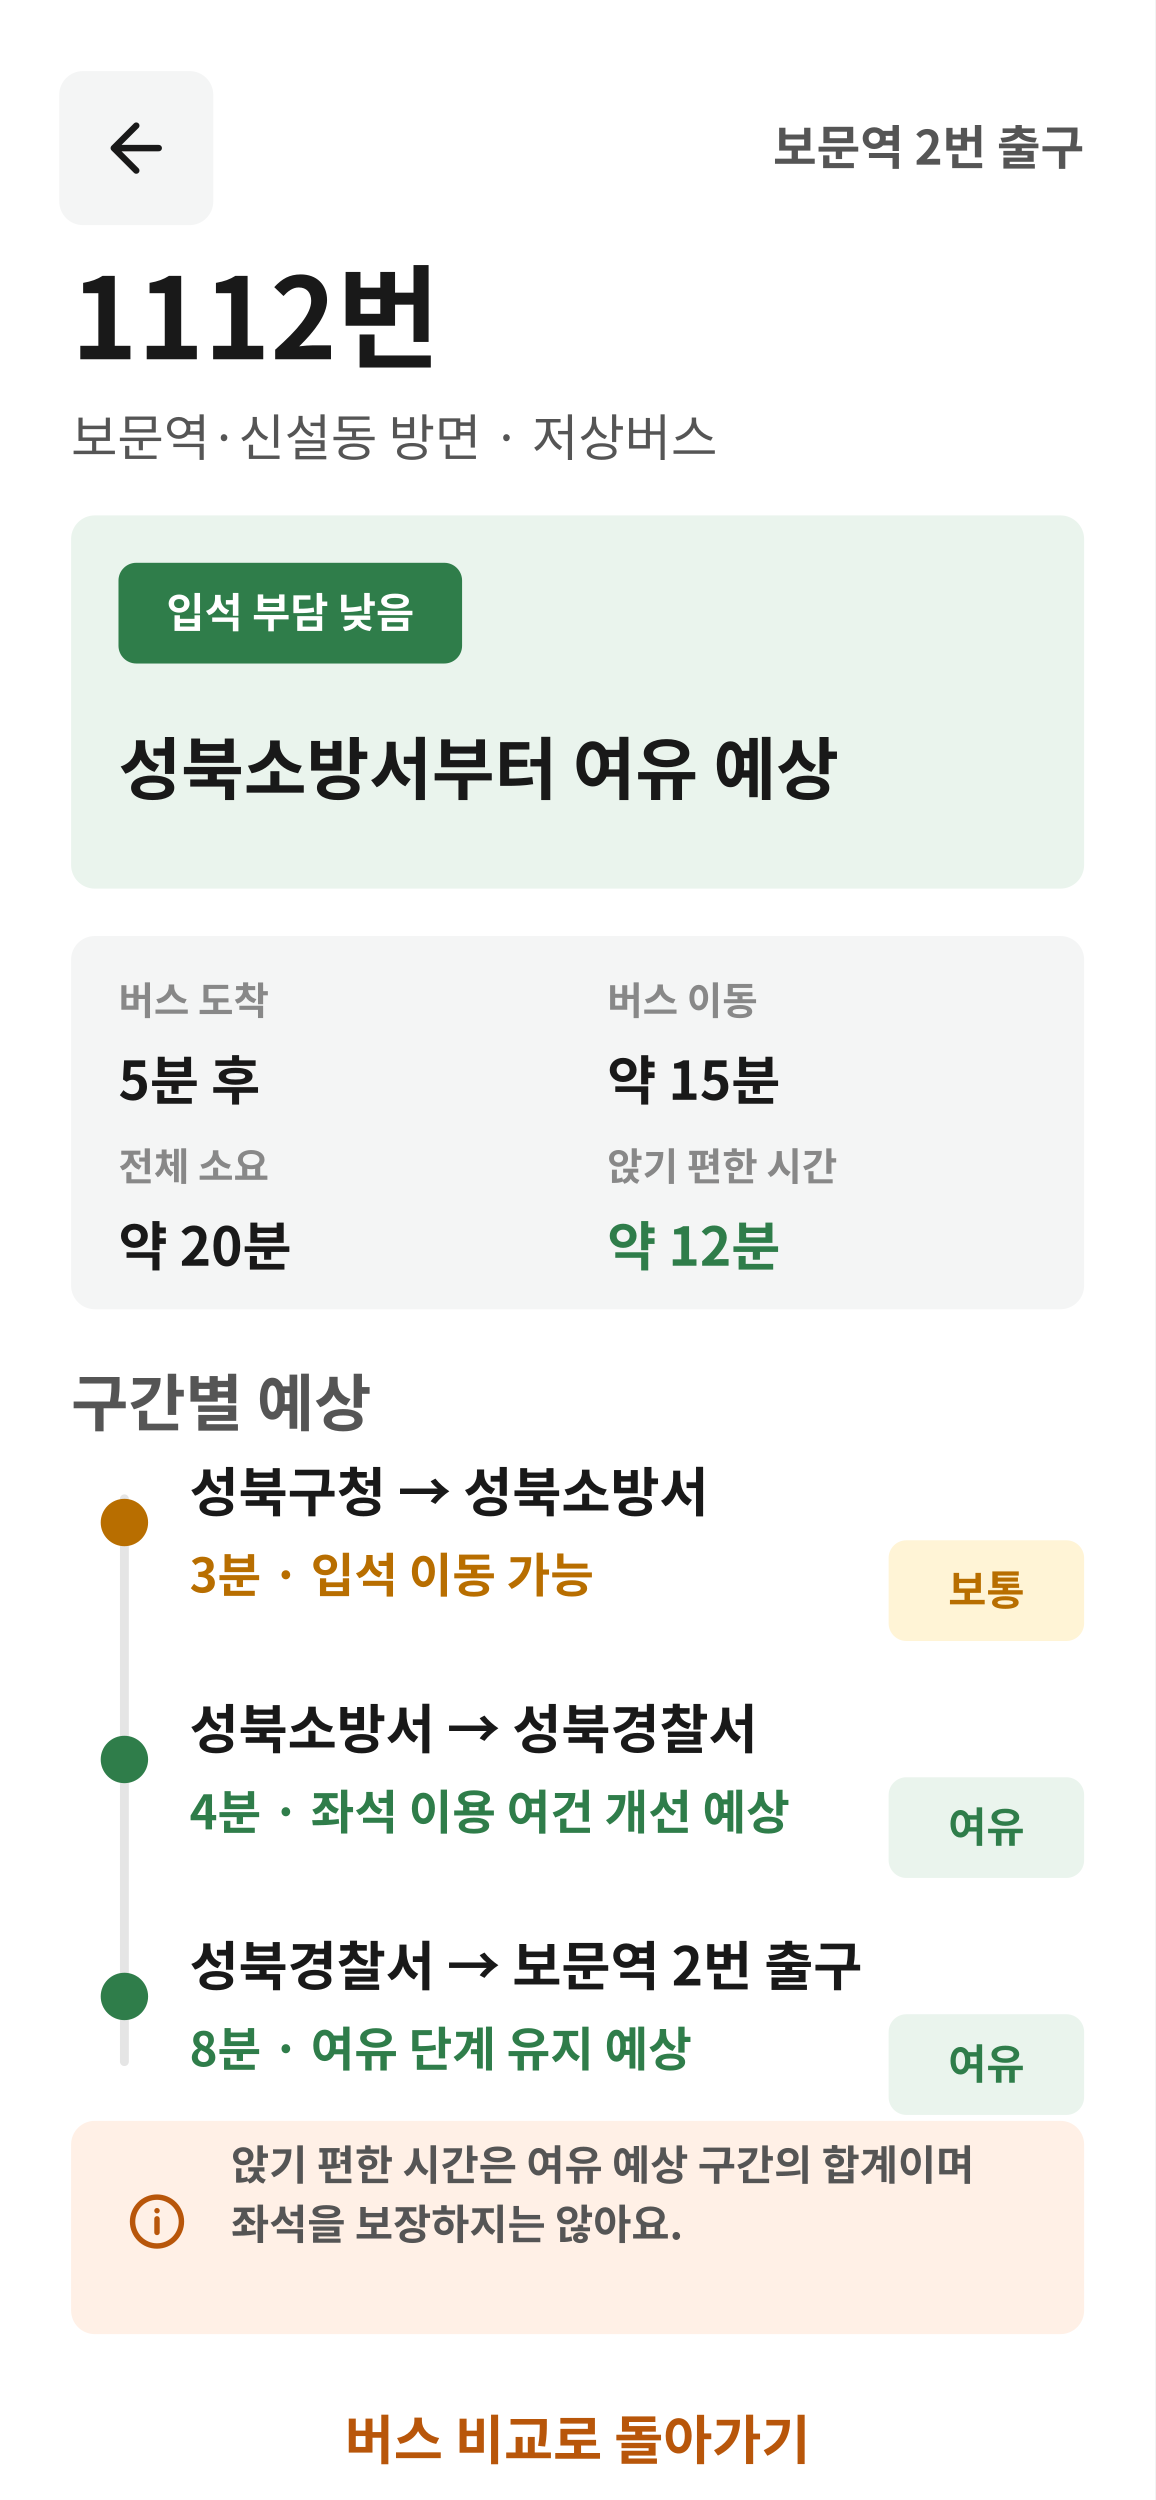
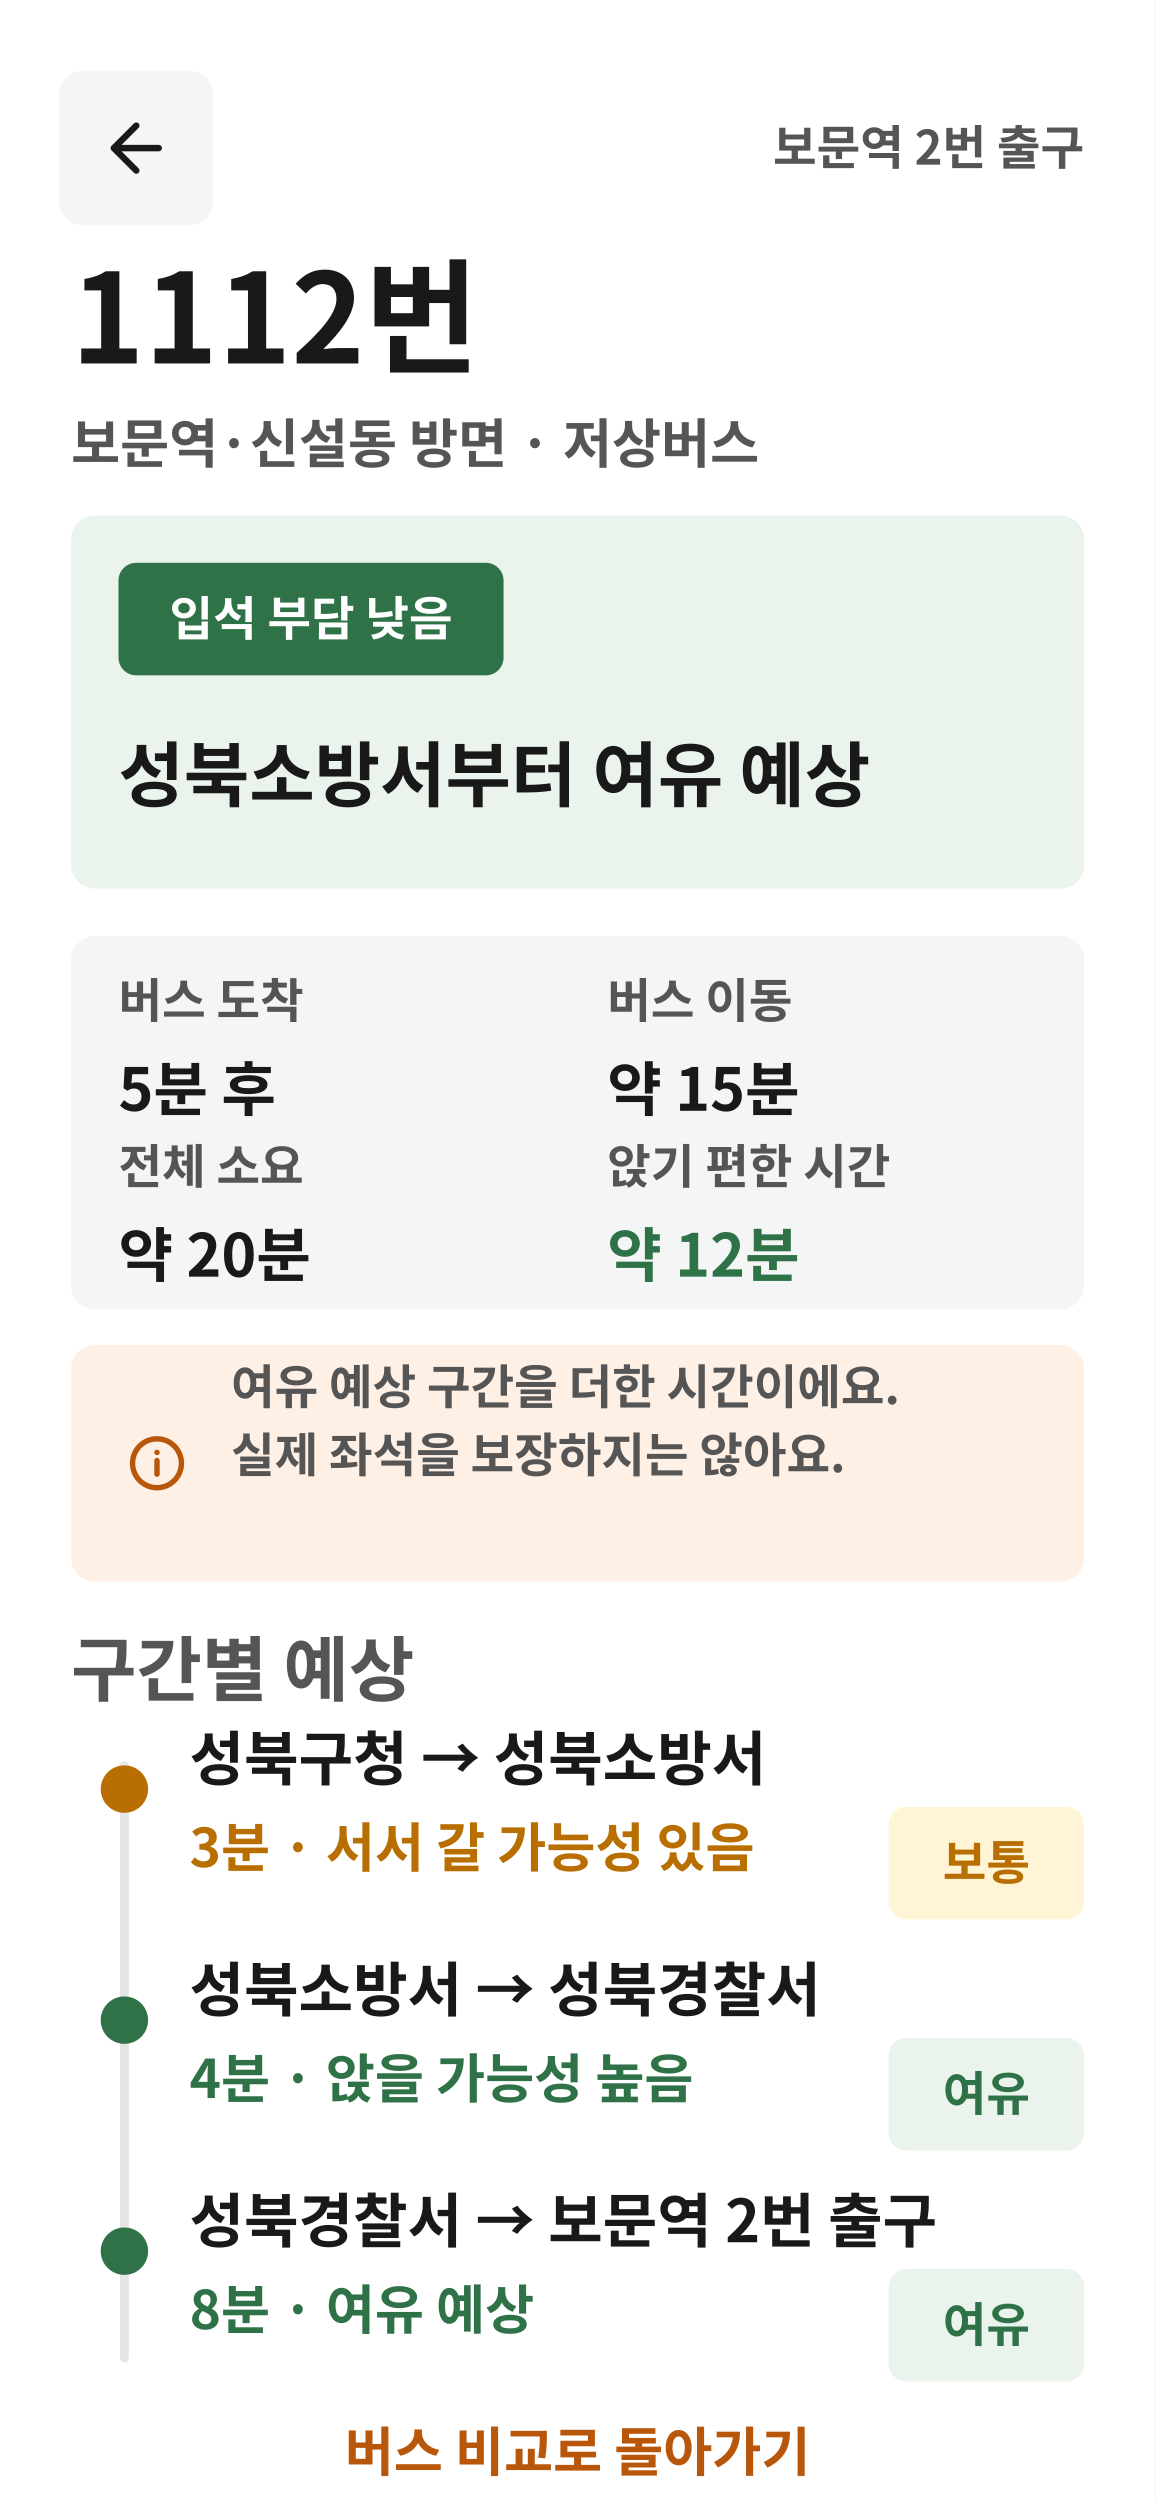
<svg xmlns="http://www.w3.org/2000/svg" width="390" height="844" viewBox="0 0 390 844" role="img" aria-label="버스 구간별 혼잡도 상세 화면">
  <rect x="0" y="0" width="390" height="844" rx="0" fill="#FFFFFF" stroke="none" stroke-width="1" />
  <rect x="20" y="24" width="52" height="52" rx="8" fill="#F4F5F5" stroke="none" stroke-width="1" />
  <g transform="translate(33 37) scale(1.083333)">
    <path d="M19 12H5M12 19l-7-7 7-7" fill="none" stroke="#191919" stroke-width="2" stroke-linecap="round" stroke-linejoin="round" />
  </g>
  <text x="366" y="50" font-family="Noto Sans CJK KR, Malgun Gothic, sans-serif" font-size="16" font-weight="700" fill="#555555" text-anchor="end" dominant-baseline="middle" letter-spacing="0">보문역 2번 출구</text>
-   <text x="24" y="108" font-family="Noto Sans CJK KR, Malgun Gothic, sans-serif" font-size="38" font-weight="800" fill="#191919" text-anchor="start" dominant-baseline="middle" letter-spacing="0">1112번</text>
-   <text x="24" y="148" font-family="Noto Sans CJK KR, Malgun Gothic, sans-serif" font-size="17" font-weight="500" fill="#555555" text-anchor="start" dominant-baseline="middle" letter-spacing="0">보문역·신설동 방면 · 저상버스</text>
+   <text x="24" y="108" font-family="Noto Sans CJK KR, Malgun Gothic, sans-serif" font-size="42" font-weight="800" fill="#191919" text-anchor="start" dominant-baseline="middle" letter-spacing="0">1112번</text>
+   <text x="24" y="150" font-family="Noto Sans CJK KR, Malgun Gothic, sans-serif" font-size="18" font-weight="600" fill="#555555" text-anchor="start" dominant-baseline="middle" letter-spacing="0">보문역·신설동 방면 · 저상버스</text>
  <rect x="24" y="174" width="342" height="126" rx="8" fill="#EAF4ED" stroke="none" stroke-width="1" />
-   <rect x="40" y="190" width="116" height="34" rx="6" fill="#2F7D4A" stroke="none" stroke-width="1" />
-   <text x="98" y="207" font-family="Noto Sans CJK KR, Malgun Gothic, sans-serif" font-size="14" font-weight="800" fill="#FFFFFF" text-anchor="middle" dominant-baseline="middle" letter-spacing="0">입석 부담 낮음</text>
-   <text x="40" y="260" font-family="Noto Sans CJK KR, Malgun Gothic, sans-serif" font-size="23" font-weight="800" fill="#191919" text-anchor="start" dominant-baseline="middle" letter-spacing="0">성북소방서부터 여유 예상</text>
+   <rect x="40" y="190" width="130" height="38" rx="6" fill="#2F7248" stroke="none" stroke-width="1" />
+   <text x="105" y="209" font-family="Noto Sans CJK KR, Malgun Gothic, sans-serif" font-size="16" font-weight="800" fill="#FFFFFF" text-anchor="middle" dominant-baseline="middle" letter-spacing="0">입석 부담 낮음</text>
+   <text x="40" y="262" font-family="Noto Sans CJK KR, Malgun Gothic, sans-serif" font-size="24" font-weight="800" fill="#191919" text-anchor="start" dominant-baseline="middle" letter-spacing="0">성북소방서부터 여유 예상</text>
  <rect x="24" y="316" width="342" height="126" rx="8" fill="#F4F5F5" stroke="none" stroke-width="1" />
-   <text x="40" y="338" font-family="Noto Sans CJK KR, Malgun Gothic, sans-serif" font-size="13" font-weight="600" fill="#888888" text-anchor="start" dominant-baseline="middle" letter-spacing="0">버스 도착</text>
-   <text x="40" y="365" font-family="Noto Sans CJK KR, Malgun Gothic, sans-serif" font-size="18" font-weight="800" fill="#191919" text-anchor="start" dominant-baseline="middle" letter-spacing="0">5분 후</text>
-   <text x="205" y="338" font-family="Noto Sans CJK KR, Malgun Gothic, sans-serif" font-size="13" font-weight="600" fill="#888888" text-anchor="start" dominant-baseline="middle" letter-spacing="0">버스 이동</text>
-   <text x="205" y="365" font-family="Noto Sans CJK KR, Malgun Gothic, sans-serif" font-size="18" font-weight="800" fill="#191919" text-anchor="start" dominant-baseline="middle" letter-spacing="0">약 15분</text>
-   <text x="40" y="394" font-family="Noto Sans CJK KR, Malgun Gothic, sans-serif" font-size="13" font-weight="600" fill="#888888" text-anchor="start" dominant-baseline="middle" letter-spacing="0">전체 소요</text>
-   <text x="40" y="421" font-family="Noto Sans CJK KR, Malgun Gothic, sans-serif" font-size="18" font-weight="800" fill="#191919" text-anchor="start" dominant-baseline="middle" letter-spacing="0">약 20분</text>
-   <text x="205" y="394" font-family="Noto Sans CJK KR, Malgun Gothic, sans-serif" font-size="13" font-weight="600" fill="#888888" text-anchor="start" dominant-baseline="middle" letter-spacing="0">앉기 편한 시간</text>
-   <text x="205" y="421" font-family="Noto Sans CJK KR, Malgun Gothic, sans-serif" font-size="18" font-weight="800" fill="#2F7D4A" text-anchor="start" dominant-baseline="middle" letter-spacing="0">약 12분</text>
-   <text x="24" y="474" font-family="Noto Sans CJK KR, Malgun Gothic, sans-serif" font-size="21" font-weight="700" fill="#555555" text-anchor="start" dominant-baseline="middle" letter-spacing="0">구간별 예상</text>
-   <line x1="42" y1="506" x2="42" y2="696" stroke="#E5E5E5" stroke-width="3" stroke-linecap="round" />
-   <circle cx="42" cy="514" r="8" fill="#B86E00" stroke="none" stroke-width="1" />
-   <text x="64" y="504" font-family="Noto Sans CJK KR, Malgun Gothic, sans-serif" font-size="18" font-weight="700" fill="#191919" text-anchor="start" dominant-baseline="middle" letter-spacing="0">성북구청 → 성북소방서</text>
-   <text x="64" y="532" font-family="Noto Sans CJK KR, Malgun Gothic, sans-serif" font-size="16" font-weight="600" fill="#B86E00" text-anchor="start" dominant-baseline="middle" letter-spacing="0">3분 · 입석 이동 가능</text>
-   <rect x="300" y="520" width="66" height="34" rx="6" fill="#FFF4D6" stroke="none" stroke-width="1" />
-   <text x="333" y="537" font-family="Noto Sans CJK KR, Malgun Gothic, sans-serif" font-size="14" font-weight="800" fill="#B86E00" text-anchor="middle" dominant-baseline="middle" letter-spacing="0">보통</text>
-   <circle cx="42" cy="594" r="8" fill="#2F7D4A" stroke="none" stroke-width="1" />
-   <text x="64" y="584" font-family="Noto Sans CJK KR, Malgun Gothic, sans-serif" font-size="18" font-weight="700" fill="#191919" text-anchor="start" dominant-baseline="middle" letter-spacing="0">성북소방서 → 성북경찰서</text>
-   <text x="64" y="612" font-family="Noto Sans CJK KR, Malgun Gothic, sans-serif" font-size="16" font-weight="600" fill="#2F7D4A" text-anchor="start" dominant-baseline="middle" letter-spacing="0">4분 · 좌석 이용 여건 개선 예상</text>
-   <rect x="300" y="600" width="66" height="34" rx="6" fill="#EAF4ED" stroke="none" stroke-width="1" />
-   <text x="333" y="617" font-family="Noto Sans CJK KR, Malgun Gothic, sans-serif" font-size="14" font-weight="800" fill="#2F7D4A" text-anchor="middle" dominant-baseline="middle" letter-spacing="0">여유</text>
-   <circle cx="42" cy="674" r="8" fill="#2F7D4A" stroke="none" stroke-width="1" />
-   <text x="64" y="664" font-family="Noto Sans CJK KR, Malgun Gothic, sans-serif" font-size="18" font-weight="700" fill="#191919" text-anchor="start" dominant-baseline="middle" letter-spacing="0">성북경찰서 → 보문역 2번 출구</text>
-   <text x="64" y="692" font-family="Noto Sans CJK KR, Malgun Gothic, sans-serif" font-size="16" font-weight="600" fill="#2F7D4A" text-anchor="start" dominant-baseline="middle" letter-spacing="0">8분 · 여유 단계 유지 예상</text>
-   <rect x="300" y="680" width="66" height="34" rx="6" fill="#EAF4ED" stroke="none" stroke-width="1" />
-   <text x="333" y="697" font-family="Noto Sans CJK KR, Malgun Gothic, sans-serif" font-size="14" font-weight="800" fill="#2F7D4A" text-anchor="middle" dominant-baseline="middle" letter-spacing="0">여유</text>
-   <rect x="24" y="716" width="342" height="72" rx="8" fill="#FFF0E6" stroke="none" stroke-width="1" />
-   <g transform="translate(42 739) scale(0.9166667)">
+   <text x="40" y="338" font-family="Noto Sans CJK KR, Malgun Gothic, sans-serif" font-size="16" font-weight="600" fill="#555555" text-anchor="start" dominant-baseline="middle" letter-spacing="0">버스 도착</text>
+   <text x="40" y="368" font-family="Noto Sans CJK KR, Malgun Gothic, sans-serif" font-size="20" font-weight="800" fill="#191919" text-anchor="start" dominant-baseline="middle" letter-spacing="0">5분 후</text>
+   <text x="205" y="338" font-family="Noto Sans CJK KR, Malgun Gothic, sans-serif" font-size="16" font-weight="600" fill="#555555" text-anchor="start" dominant-baseline="middle" letter-spacing="0">버스 이동</text>
+   <text x="205" y="368" font-family="Noto Sans CJK KR, Malgun Gothic, sans-serif" font-size="20" font-weight="800" fill="#191919" text-anchor="start" dominant-baseline="middle" letter-spacing="0">약 15분</text>
+   <text x="40" y="394" font-family="Noto Sans CJK KR, Malgun Gothic, sans-serif" font-size="16" font-weight="600" fill="#555555" text-anchor="start" dominant-baseline="middle" letter-spacing="0">전체 소요</text>
+   <text x="40" y="424" font-family="Noto Sans CJK KR, Malgun Gothic, sans-serif" font-size="20" font-weight="800" fill="#191919" text-anchor="start" dominant-baseline="middle" letter-spacing="0">약 20분</text>
+   <text x="205" y="394" font-family="Noto Sans CJK KR, Malgun Gothic, sans-serif" font-size="16" font-weight="600" fill="#555555" text-anchor="start" dominant-baseline="middle" letter-spacing="0">앉기 편한 시간</text>
+   <text x="205" y="424" font-family="Noto Sans CJK KR, Malgun Gothic, sans-serif" font-size="20" font-weight="800" fill="#2F7248" text-anchor="start" dominant-baseline="middle" letter-spacing="0">약 12분</text>
+   <rect x="24" y="454" width="342" height="80" rx="8" fill="#FFF0E6" stroke="none" stroke-width="1" />
+   <g transform="translate(42 483) scale(0.9166667)">
    <circle cx="12" cy="12" r="9" fill="none" stroke="#B8560A" stroke-width="2" stroke-linecap="round" stroke-linejoin="round" />
    <path d="M12 11v5M12 8h.01" fill="none" stroke="#B8560A" stroke-width="2" stroke-linecap="round" stroke-linejoin="round" />
  </g>
-   <text x="78" y="736" font-family="Noto Sans CJK KR, Malgun Gothic, sans-serif" font-size="14" font-weight="600" fill="#555555" text-anchor="start" letter-spacing="0">
-     <tspan x="78" dy="0">앉기 편한 시간은 여유 예상 구간의 합계이며</tspan>
-     <tspan x="78" dy="20">좌석을 보장하지는 않아요.</tspan>
+   <text x="78" y="474" font-family="Noto Sans CJK KR, Malgun Gothic, sans-serif" font-size="16" font-weight="700" fill="#555555" text-anchor="start" letter-spacing="0">
+     <tspan x="78" dy="0">여유 예상 구간을 더한 시간이에요.</tspan>
+     <tspan x="78" dy="23">실제 좌석을 보장하지는 않아요.</tspan>
  </text>
-   <text x="195" y="824" font-family="Noto Sans CJK KR, Malgun Gothic, sans-serif" font-size="18" font-weight="800" fill="#B8560A" text-anchor="middle" dominant-baseline="middle" letter-spacing="0">버스 비교로 돌아가기</text>
+   <text x="24" y="564" font-family="Noto Sans CJK KR, Malgun Gothic, sans-serif" font-size="24" font-weight="700" fill="#555555" text-anchor="start" dominant-baseline="middle" letter-spacing="0">구간별 예상</text>
+   <line x1="42" y1="596" x2="42" y2="796" stroke="#E5E5E5" stroke-width="3" stroke-linecap="round" />
+   <circle cx="42" cy="604" r="8" fill="#B86E00" stroke="none" stroke-width="1" />
+   <text x="64" y="594" font-family="Noto Sans CJK KR, Malgun Gothic, sans-serif" font-size="20" font-weight="700" fill="#191919" text-anchor="start" dominant-baseline="middle" letter-spacing="0">성북구청 → 성북소방서</text>
+   <text x="64" y="624" font-family="Noto Sans CJK KR, Malgun Gothic, sans-serif" font-size="18" font-weight="600" fill="#B86E00" text-anchor="start" dominant-baseline="middle" letter-spacing="0">3분 · 서서 갈 가능성 있음</text>
+   <rect x="300" y="610" width="66" height="38" rx="6" fill="#FFF4D6" stroke="none" stroke-width="1" />
+   <text x="333" y="629" font-family="Noto Sans CJK KR, Malgun Gothic, sans-serif" font-size="16" font-weight="800" fill="#B86E00" text-anchor="middle" dominant-baseline="middle" letter-spacing="0">보통</text>
+   <circle cx="42" cy="682" r="8" fill="#2F7248" stroke="none" stroke-width="1" />
+   <text x="64" y="672" font-family="Noto Sans CJK KR, Malgun Gothic, sans-serif" font-size="20" font-weight="700" fill="#191919" text-anchor="start" dominant-baseline="middle" letter-spacing="0">성북소방서 → 성북경찰서</text>
+   <text x="64" y="702" font-family="Noto Sans CJK KR, Malgun Gothic, sans-serif" font-size="18" font-weight="600" fill="#2F7248" text-anchor="start" dominant-baseline="middle" letter-spacing="0">4분 · 앉을 가능성 높음</text>
+   <rect x="300" y="688" width="66" height="38" rx="6" fill="#EAF4ED" stroke="none" stroke-width="1" />
+   <text x="333" y="707" font-family="Noto Sans CJK KR, Malgun Gothic, sans-serif" font-size="16" font-weight="800" fill="#2F7248" text-anchor="middle" dominant-baseline="middle" letter-spacing="0">여유</text>
+   <circle cx="42" cy="760" r="8" fill="#2F7248" stroke="none" stroke-width="1" />
+   <text x="64" y="750" font-family="Noto Sans CJK KR, Malgun Gothic, sans-serif" font-size="20" font-weight="700" fill="#191919" text-anchor="start" dominant-baseline="middle" letter-spacing="0">성북경찰서 → 보문역 2번 출구</text>
+   <text x="64" y="780" font-family="Noto Sans CJK KR, Malgun Gothic, sans-serif" font-size="18" font-weight="600" fill="#2F7248" text-anchor="start" dominant-baseline="middle" letter-spacing="0">8분 · 여유 예상</text>
+   <rect x="300" y="766" width="66" height="38" rx="6" fill="#EAF4ED" stroke="none" stroke-width="1" />
+   <text x="333" y="785" font-family="Noto Sans CJK KR, Malgun Gothic, sans-serif" font-size="16" font-weight="800" fill="#2F7248" text-anchor="middle" dominant-baseline="middle" letter-spacing="0">여유</text>
+   <text x="195" y="828" font-family="Noto Sans CJK KR, Malgun Gothic, sans-serif" font-size="18" font-weight="800" fill="#B8560A" text-anchor="middle" dominant-baseline="middle" letter-spacing="0">버스 비교로 돌아가기</text>
</svg>
